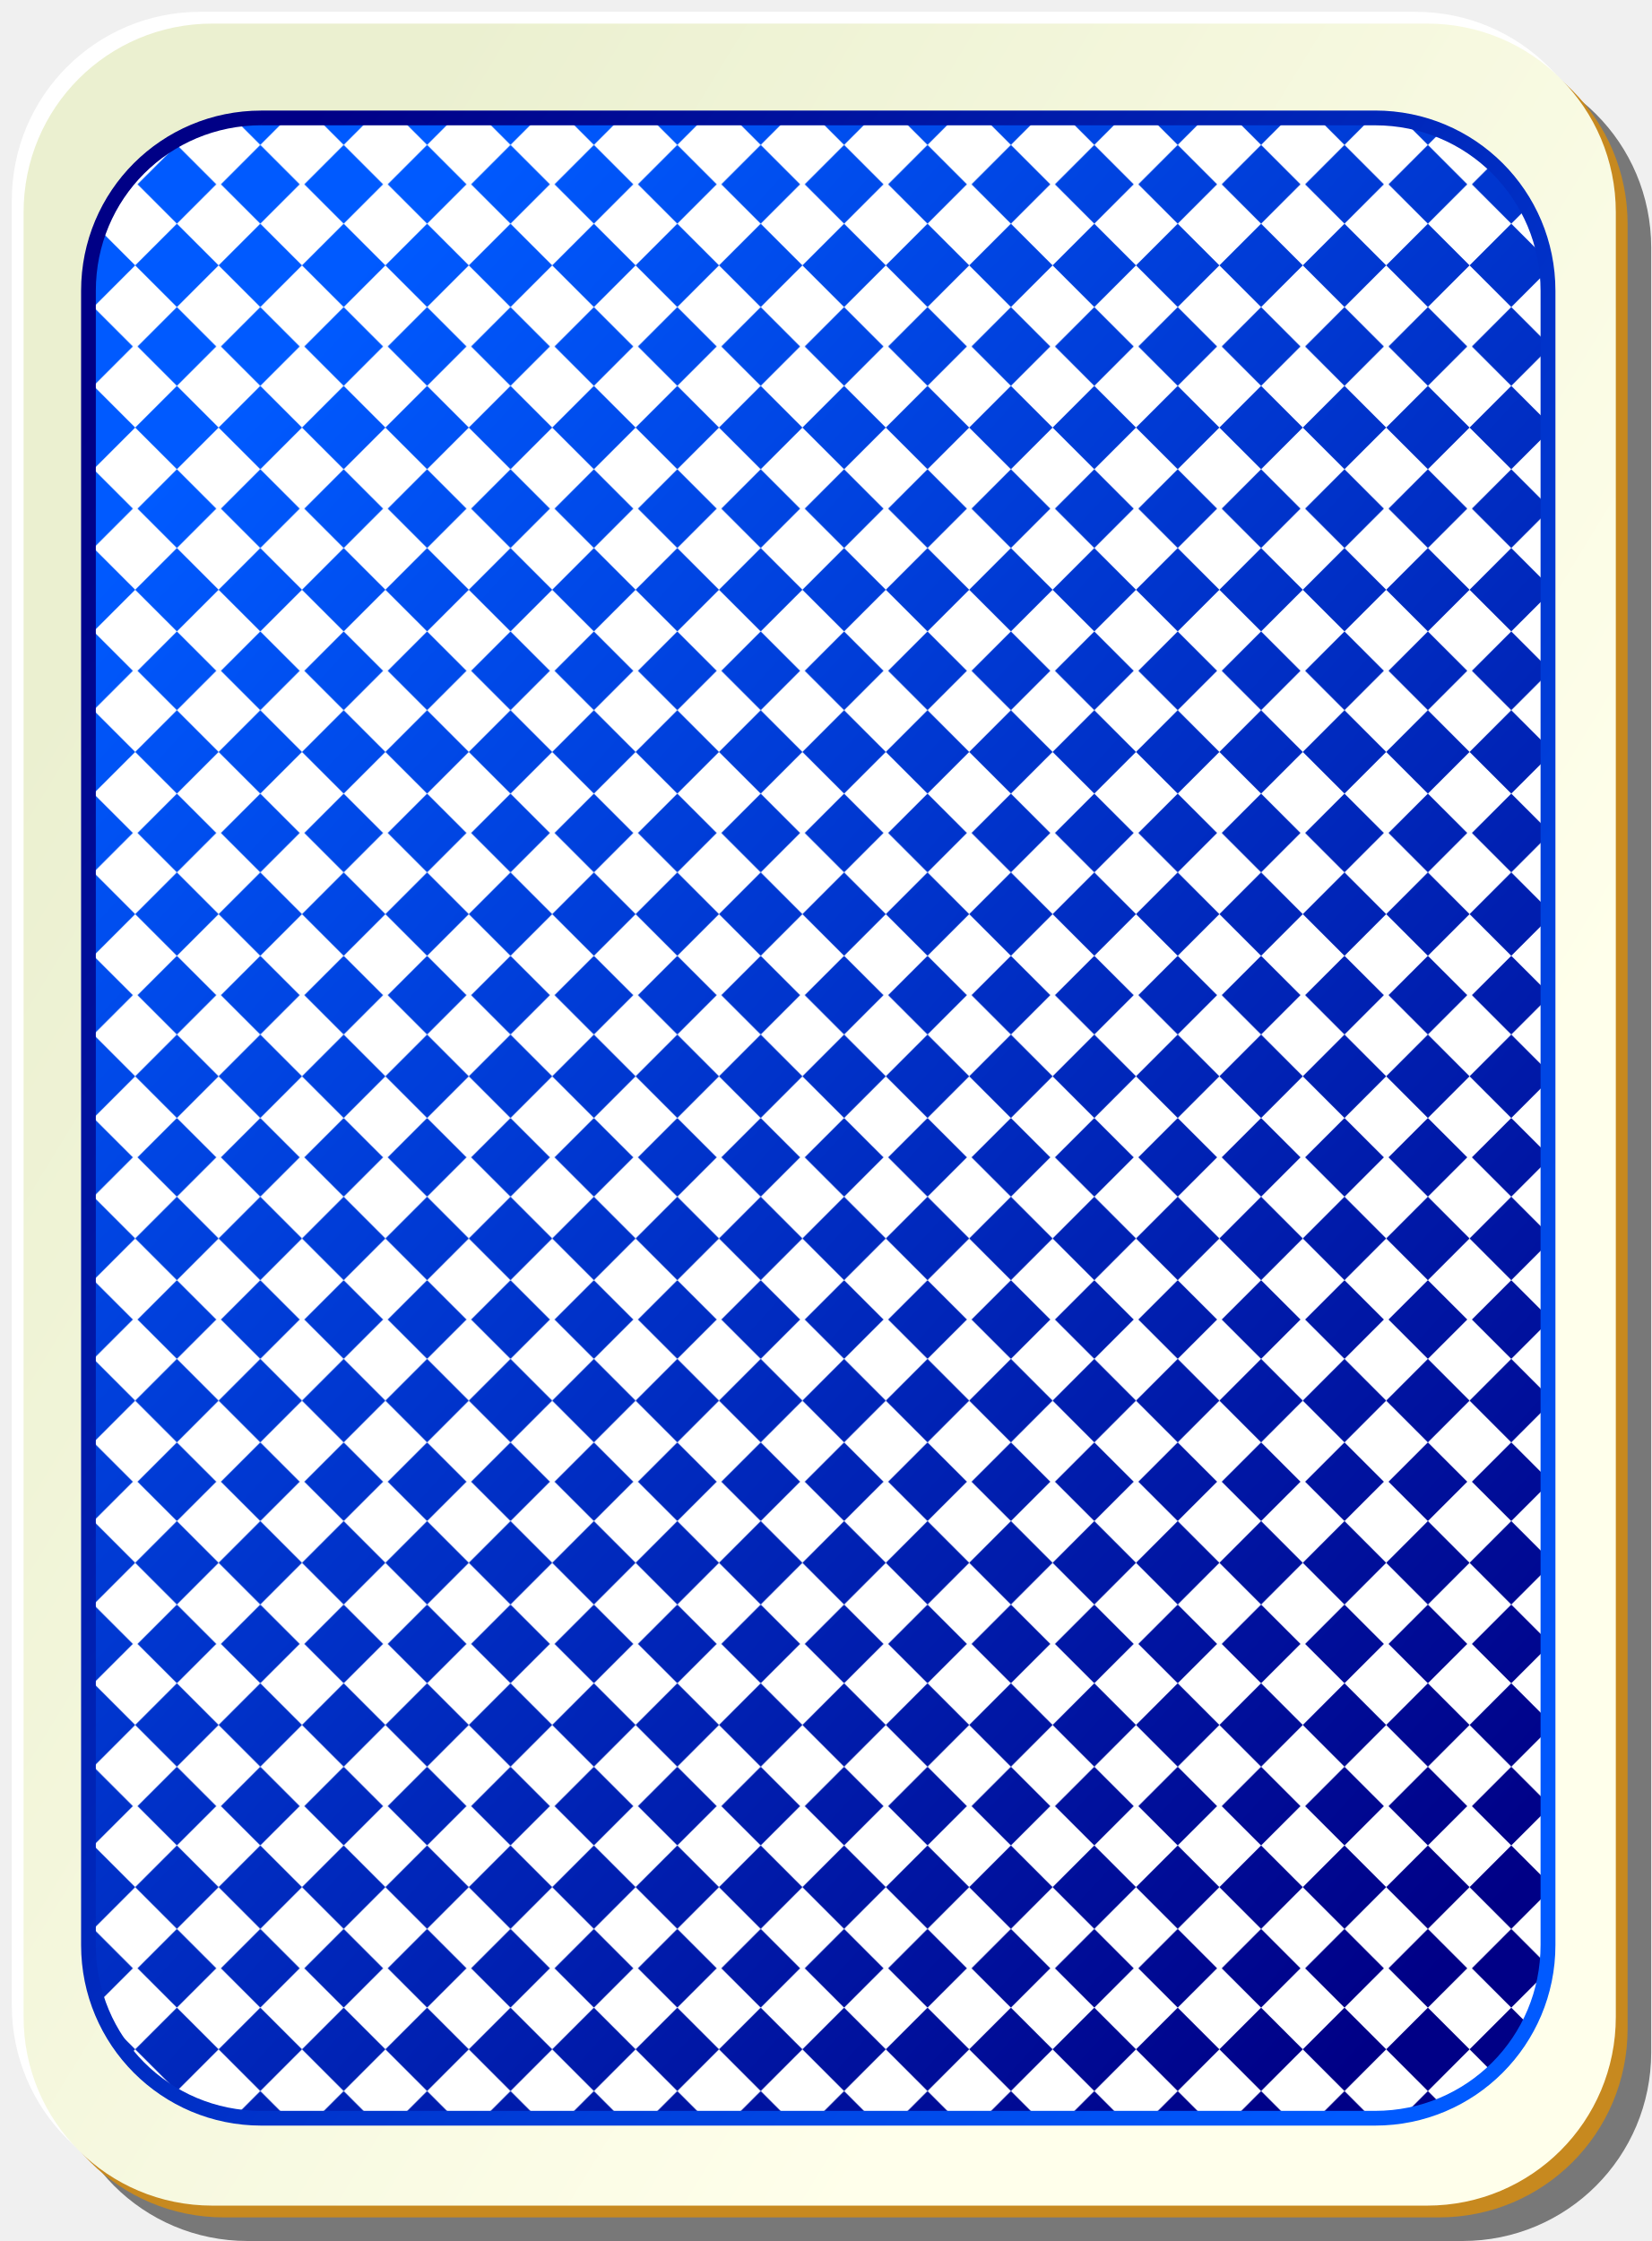
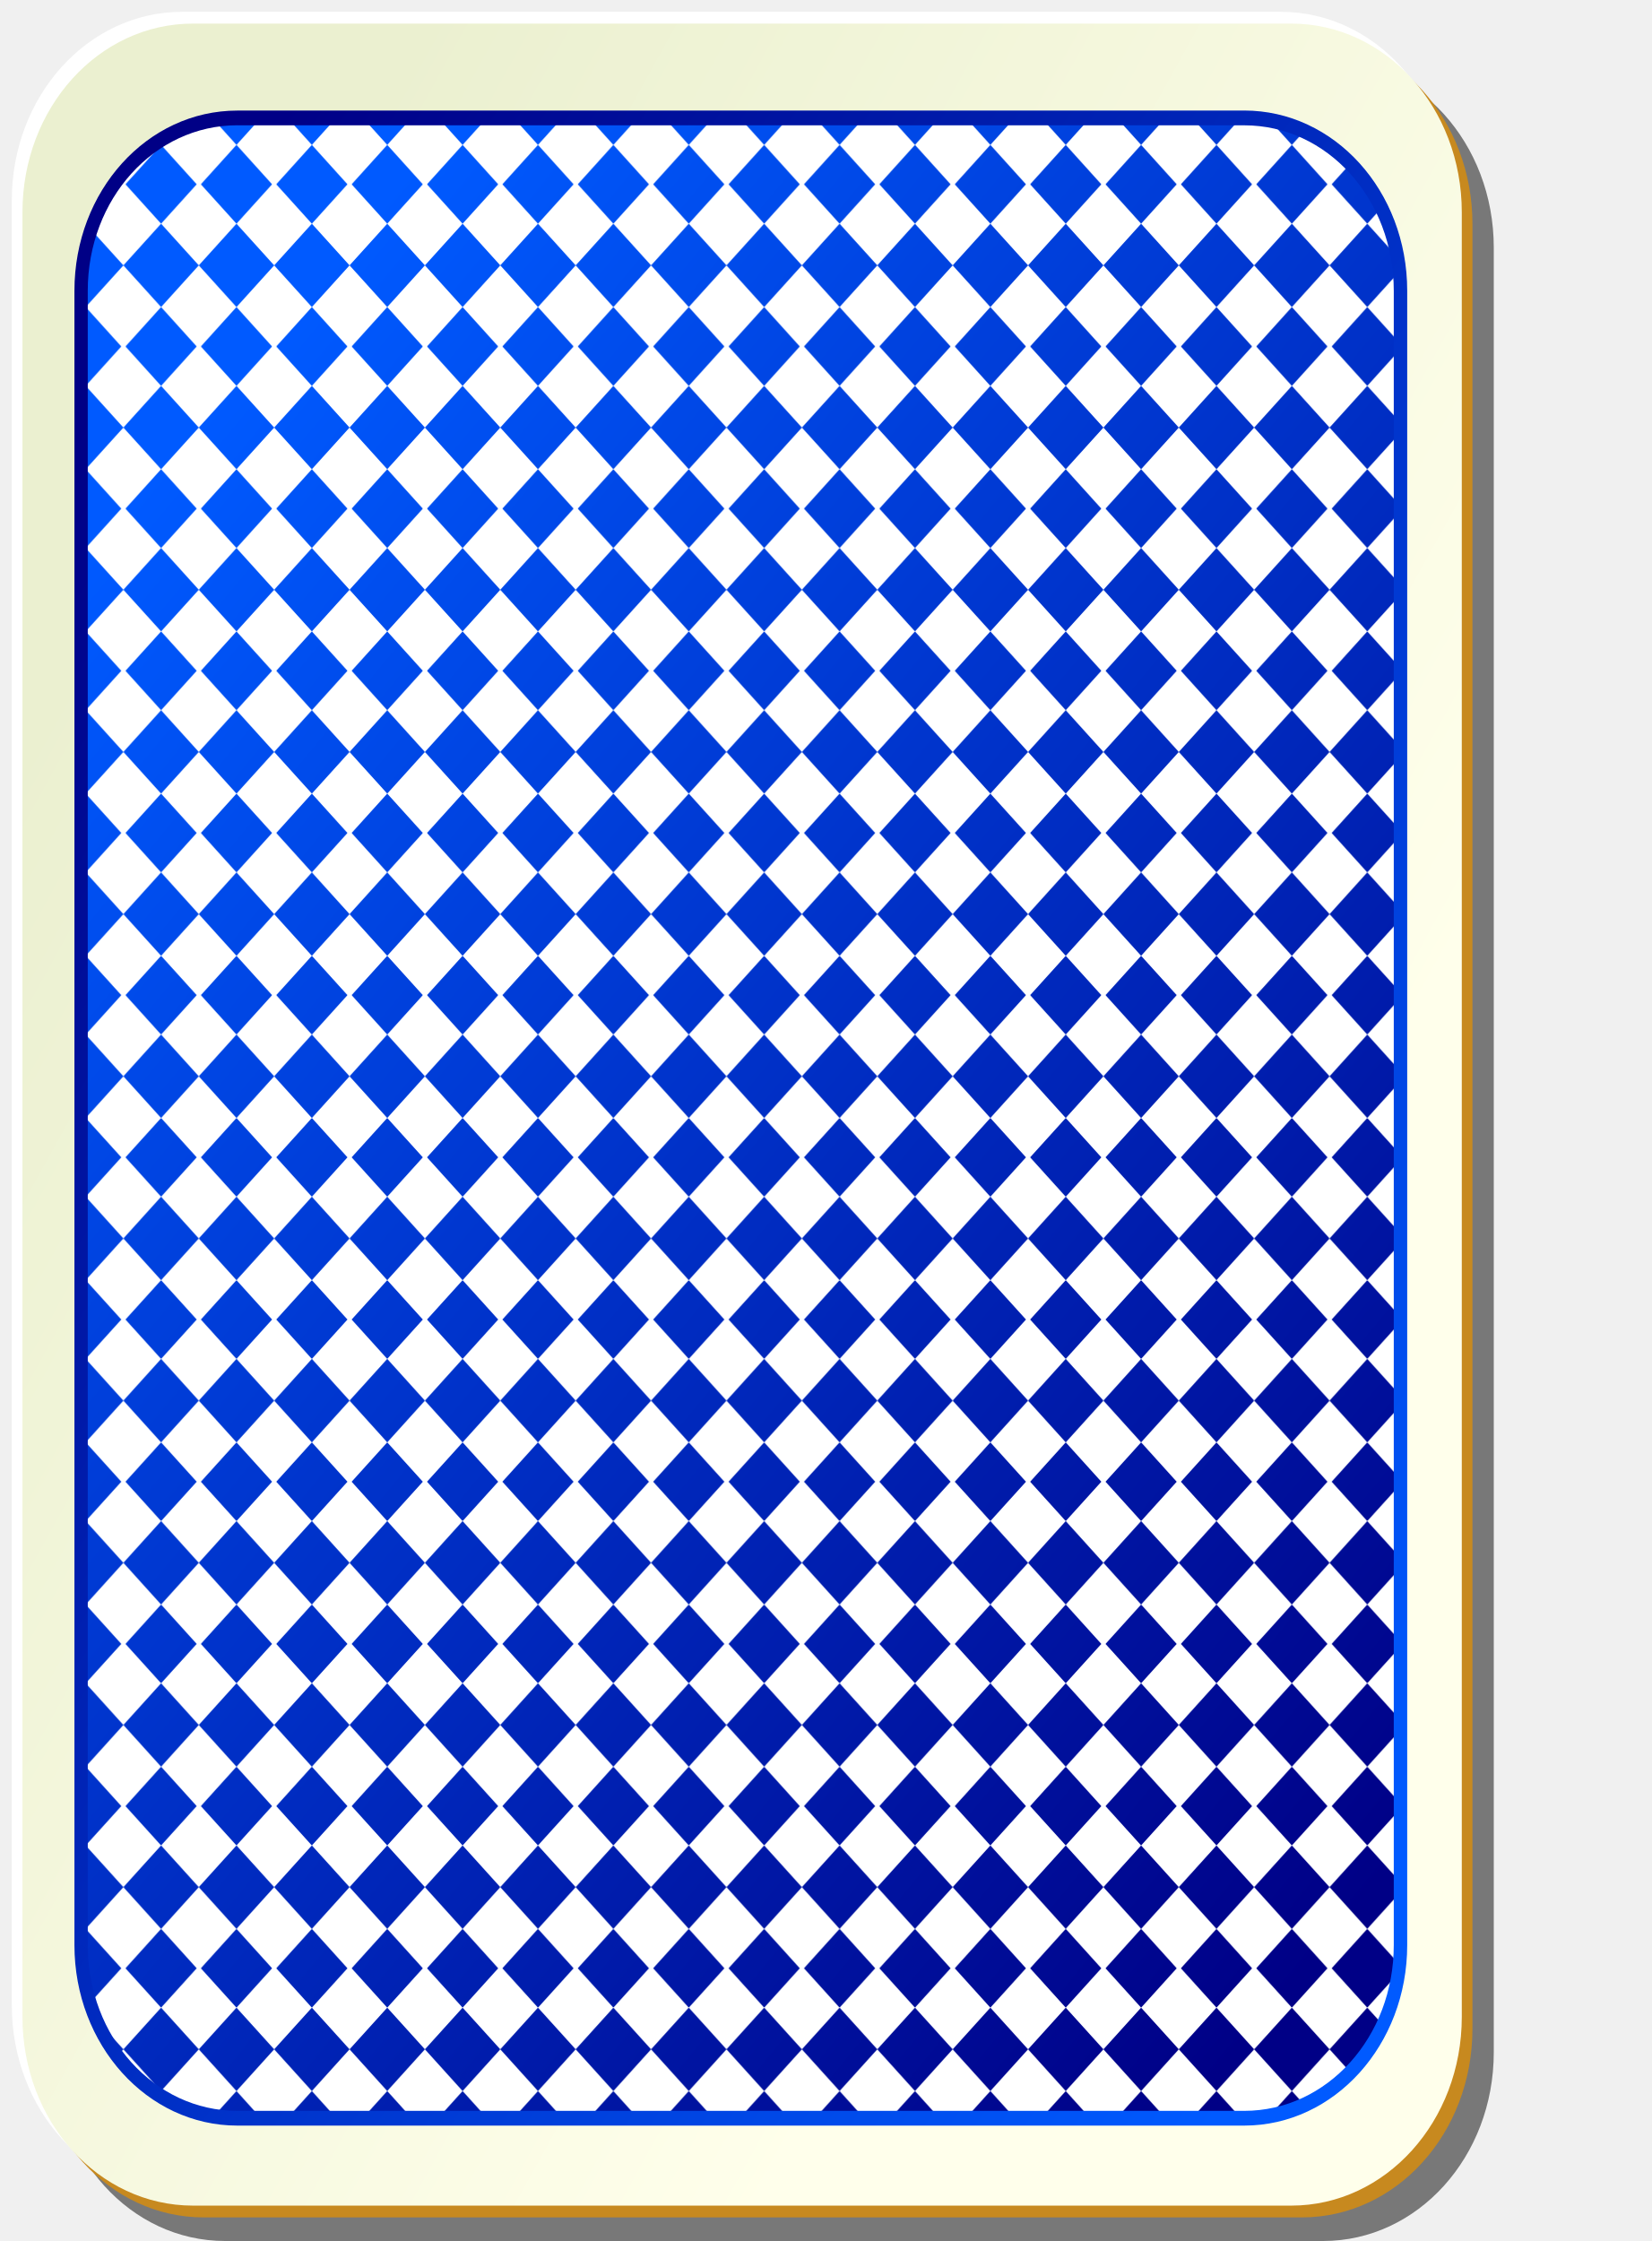
<svg xmlns="http://www.w3.org/2000/svg" xmlns:xlink="http://www.w3.org/1999/xlink" id="svg2" viewBox="0 0 140 190" version="1.0" y="0" x="0">
  <defs id="defs3">
+     <pattern xlink:href="#pattern10642" id="pattern1" patternTransform="matrix(0.9039776,0,0,1,13.65569,-5)" />
    <linearGradient id="linearGradient8303">
      <stop id="stop8314" style="stop-color:#000086" offset="0" />
      <stop id="stop8316" style="stop-color:#005aff" offset="1" />
    </linearGradient>
-     <linearGradient id="linearGradient4853" y2="128.7" gradientUnits="userSpaceOnUse" x2="109" gradientTransform="translate(0 -1)" y1="63.1" x1="2">
+     <linearGradient id="linearGradient4853" y2="128.7" gradientUnits="userSpaceOnUse" x2="109" gradientTransform="translate(0,-1)" y1="63.1" x1="2">
      <stop id="stop2062" style="stop-color:#ebf0d0" offset="0" />
      <stop id="stop2064" style="stop-color:#ffffeb" offset="1" />
    </linearGradient>
-     <linearGradient id="linearGradient8318" y2="18.728" xlink:href="#linearGradient8303" gradientUnits="userSpaceOnUse" x2="36.52" gradientTransform="scale(.85424 1.1706)" y1="146.62" x1="138.23" />
-     <linearGradient id="linearGradient9086" y2="140.45" xlink:href="#linearGradient8303" gradientUnits="userSpaceOnUse" x2="146.4" gradientTransform="scale(.85537 1.1691)" y1="17.153" x1="22.029" />
+     <linearGradient id="linearGradient8318" y2="18.728" xlink:href="#linearGradient8303" gradientUnits="userSpaceOnUse" x2="36.52" gradientTransform="matrix(0.7722139,0,0,1.1706,0.09602235,0)" y1="146.62" x1="138.23" />
+     <linearGradient id="linearGradient9086" y2="140.45" xlink:href="#linearGradient8303" gradientUnits="userSpaceOnUse" x2="146.4" gradientTransform="matrix(0.7732354,0,0,1.1691,0.09602235,0)" y1="17.153" x1="22.029" />
    <pattern id="pattern10642" width="14.142" patternUnits="userSpaceOnUse" patternTransform="translate(15 -5)" height="13.75">
      <g id="g10644" style="fill:#ffffff" transform="translate(31.25 -2.9289)">
        <rect id="rect10646" transform="rotate(45)" height="5" width="5" y="21.668" x="-17.526" />
        <rect id="rect10648" transform="rotate(45)" height="5" width="5" y="26.391" x="-12.803" />
        <rect id="rect10650" transform="rotate(45)" height="5" width="5" y="16.668" x="-12.526" />
        <rect id="rect10652" transform="rotate(45)" height="5" width="5" y="21.391" x="-7.803" />
      </g>
    </pattern>
  </defs>
-   <g id="g5630">
-     <path id="rect2070" style="fill-opacity:.498;fill:#000000" d="m21 5h103c8.86 0 16 7.136 16 16v153c0 8.86-7.14 16-16 16h-103c-8.864 0-16-7.14-16-16v-153c0-8.864 7.136-16 16-16z" />
-     <path id="rect1300" style="fill:#ffffff" d="m17 1h103c8.86 0 16 7.136 16 16v153c0 8.86-7.14 16-16 16h-103c-8.864 0-16-7.14-16-16v-153c0-8.864 7.136-16 16-16z" />
-     <path id="path5624" style="fill:#c7891f" d="m19 3h103c8.86 0 16 7.136 16 16v153c0 8.86-7.14 16-16 16h-103c-8.864 0-16-7.14-16-16v-153c0-8.864 7.136-16 16-16z" />
-     <path id="rect1306" style="fill:url(#linearGradient4853)" d="m18 2h103c8.86 0 16 7.136 16 16v153c0 8.86-7.14 16-16 16h-103c-8.864 0-16-7.14-16-16v-153c0-8.864 7.136-16 16-16z" />
+   <g id="g5630" transform="matrix(0.9039776,0,0,1,0.09602236,0)">
+     <path id="rect2070" style="fill:#000000;fill-opacity:0.498" d="m 21,5 h 103 c 8.86,0 16,7.136 16,16 v 153 c 0,8.86 -7.14,16 -16,16 H 21 C 12.136,190 5,182.86 5,174 V 21 C 5,12.136 12.136,5 21,5 Z" />
+     <path id="rect1300" style="fill:#ffffff" d="m 17,1 h 103 c 8.86,0 16,7.136 16,16 v 153 c 0,8.86 -7.14,16 -16,16 H 17 C 8.136,186 1,178.86 1,170 V 17 C 1,8.136 8.136,1 17,1 Z" />
+     <path id="path5624" style="fill:#c7891f" d="m 19,3 h 103 c 8.86,0 16,7.136 16,16 v 153 c 0,8.86 -7.14,16 -16,16 H 19 C 10.136,188 3,180.86 3,172 V 19 C 3,10.136 10.136,3 19,3 Z" />
+     <path id="rect1306" style="fill:url(#linearGradient4853)" d="m 18,2 h 103 c 8.86,0 16,7.136 16,16 v 153 c 0,8.86 -7.14,16 -16,16 H 18 C 9.136,187 2,179.86 2,171 V 18 C 2,9.136 9.136,2 18,2 Z" />
  </g>
-   <path id="path1385" style="fill:url(#linearGradient8318)" d="m22.167 10h94.413c8.13 0 14.67 6.541 14.67 14.667v140.25c0 8.12-6.54 14.66-14.67 14.66h-94.413c-8.126 0-14.667-6.54-14.667-14.66v-140.25c0-8.129 6.541-14.67 14.667-14.67z" />
-   <path id="path9846" style="fill:url(#pattern10642)" d="m22.167 10h94.413c8.13 0 14.67 6.541 14.67 14.667v140.25c0 8.12-6.54 14.66-14.67 14.66h-94.413c-8.126 0-14.667-6.54-14.667-14.66v-140.25c0-8.129 6.541-14.67 14.667-14.67z" />
-   <path id="path2154" style="fill:url(#linearGradient9086)" d="m22.156 9.375c-8.461 0-15.281 6.82-15.281 15.281v140.25c0 8.46 6.82 15.31 15.281 15.31h94.434c8.46 0 15.29-6.85 15.29-15.31v-140.25c0-8.465-6.83-15.285-15.29-15.285h-94.434zm0 1.25h94.434c7.79 0 14.03 6.241 14.03 14.031v140.25c0 7.79-6.24 14.06-14.03 14.06h-94.434c-7.79 0-14.031-6.27-14.031-14.06v-140.25c0-7.794 6.241-14.035 14.031-14.035z" />
+   <path id="path1385" style="fill:url(#linearGradient8318);stroke-width:0.951" d="m 20.134,10 h 85.347 c 7.349,0 13.261,6.541 13.261,14.667 v 140.25 c 0,8.12 -5.912,14.66 -13.261,14.66 H 20.134 c -7.346,0 -13.259,-6.54 -13.259,-14.66 V 24.667 c 0,-8.129 5.913,-14.67 13.259,-14.67 z" />
+   <path id="path9846" style="fill:url(#pattern1);stroke-width:0.951" d="m 20.134,10 h 85.347 c 7.349,0 13.261,6.541 13.261,14.667 v 140.25 c 0,8.12 -5.912,14.66 -13.261,14.66 H 20.134 c -7.346,0 -13.259,-6.54 -13.259,-14.66 V 24.667 c 0,-8.129 5.913,-14.67 13.259,-14.67 z" />
+   <path id="path2154" style="fill:url(#linearGradient9086);stroke-width:0.951" d="m 20.125,9.375 c -7.649,0 -13.814,6.82 -13.814,15.281 v 140.25 c 0,8.46 6.165,15.31 13.814,15.31 h 85.366 c 7.648,0 13.822,-6.85 13.822,-15.31 V 24.656 c 0,-8.465 -6.174,-15.285 -13.822,-15.285 H 20.125 Z m 0,1.25 h 85.366 c 7.042,0 12.683,6.241 12.683,14.031 v 140.25 c 0,7.79 -5.641,14.06 -12.683,14.06 H 20.125 c -7.042,0 -12.684,-6.27 -12.684,-14.06 V 24.656 c 0,-7.794 5.642,-14.035 12.684,-14.035 z" />
</svg>
